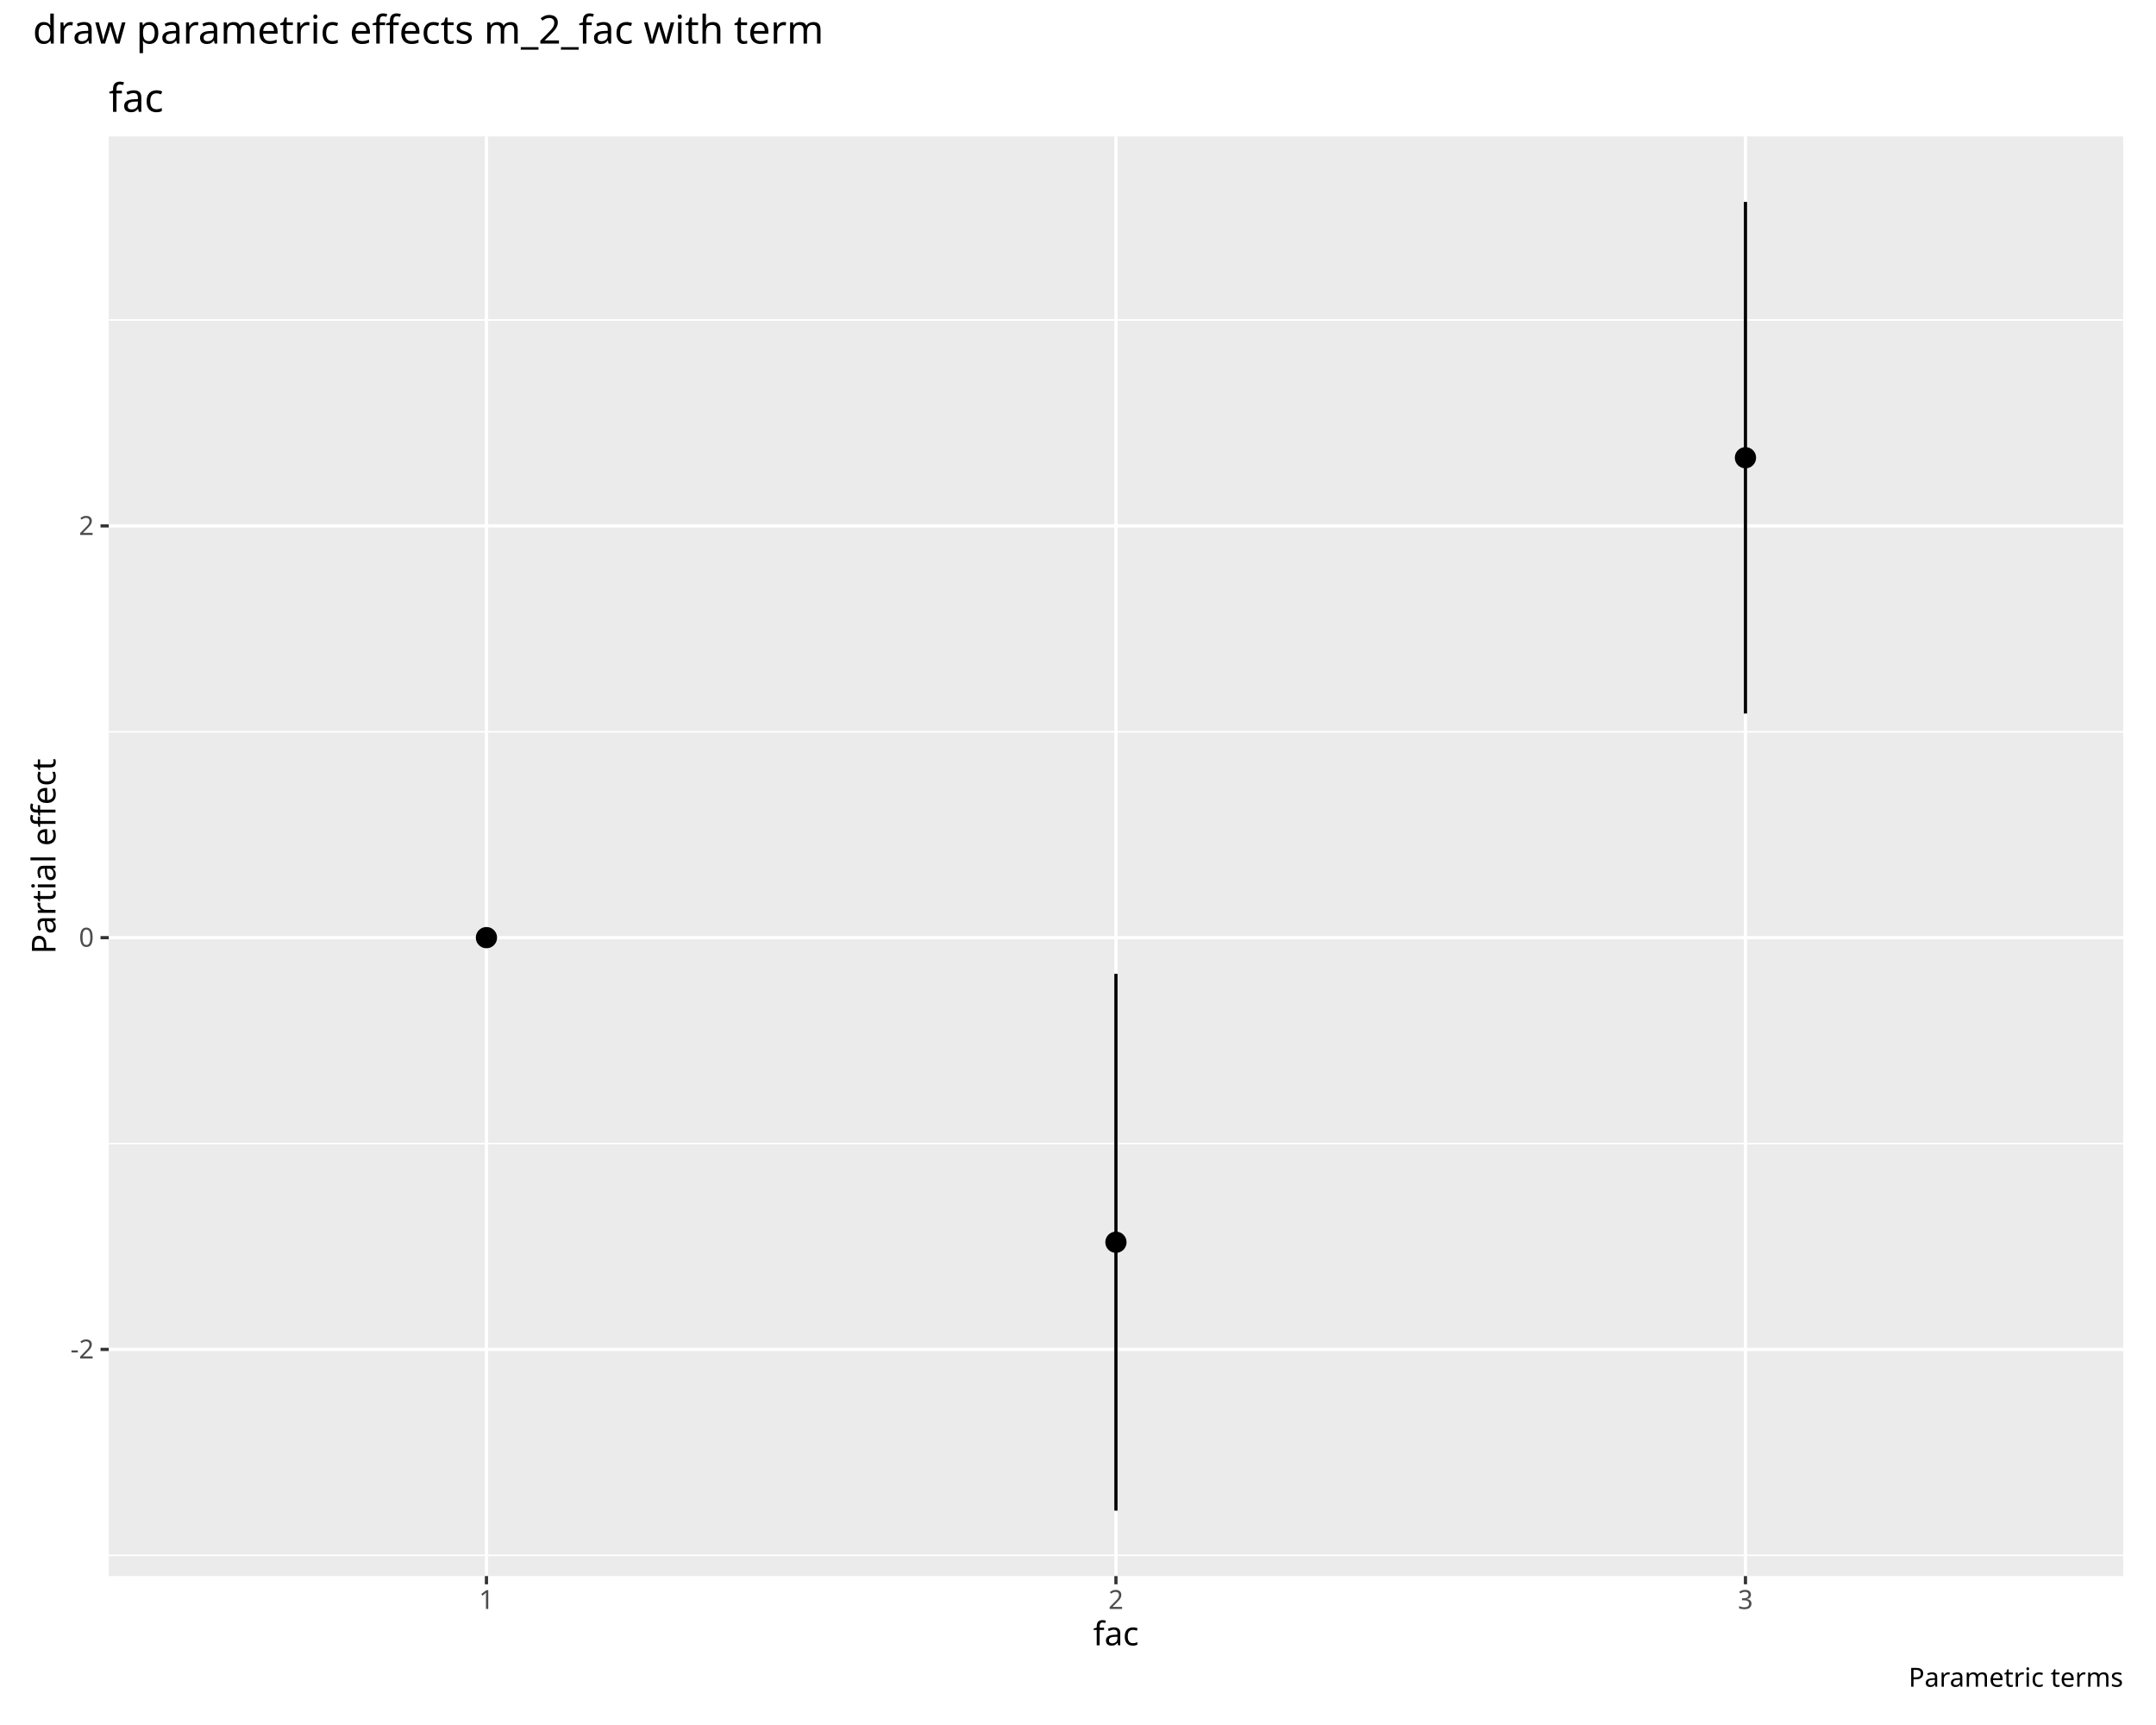
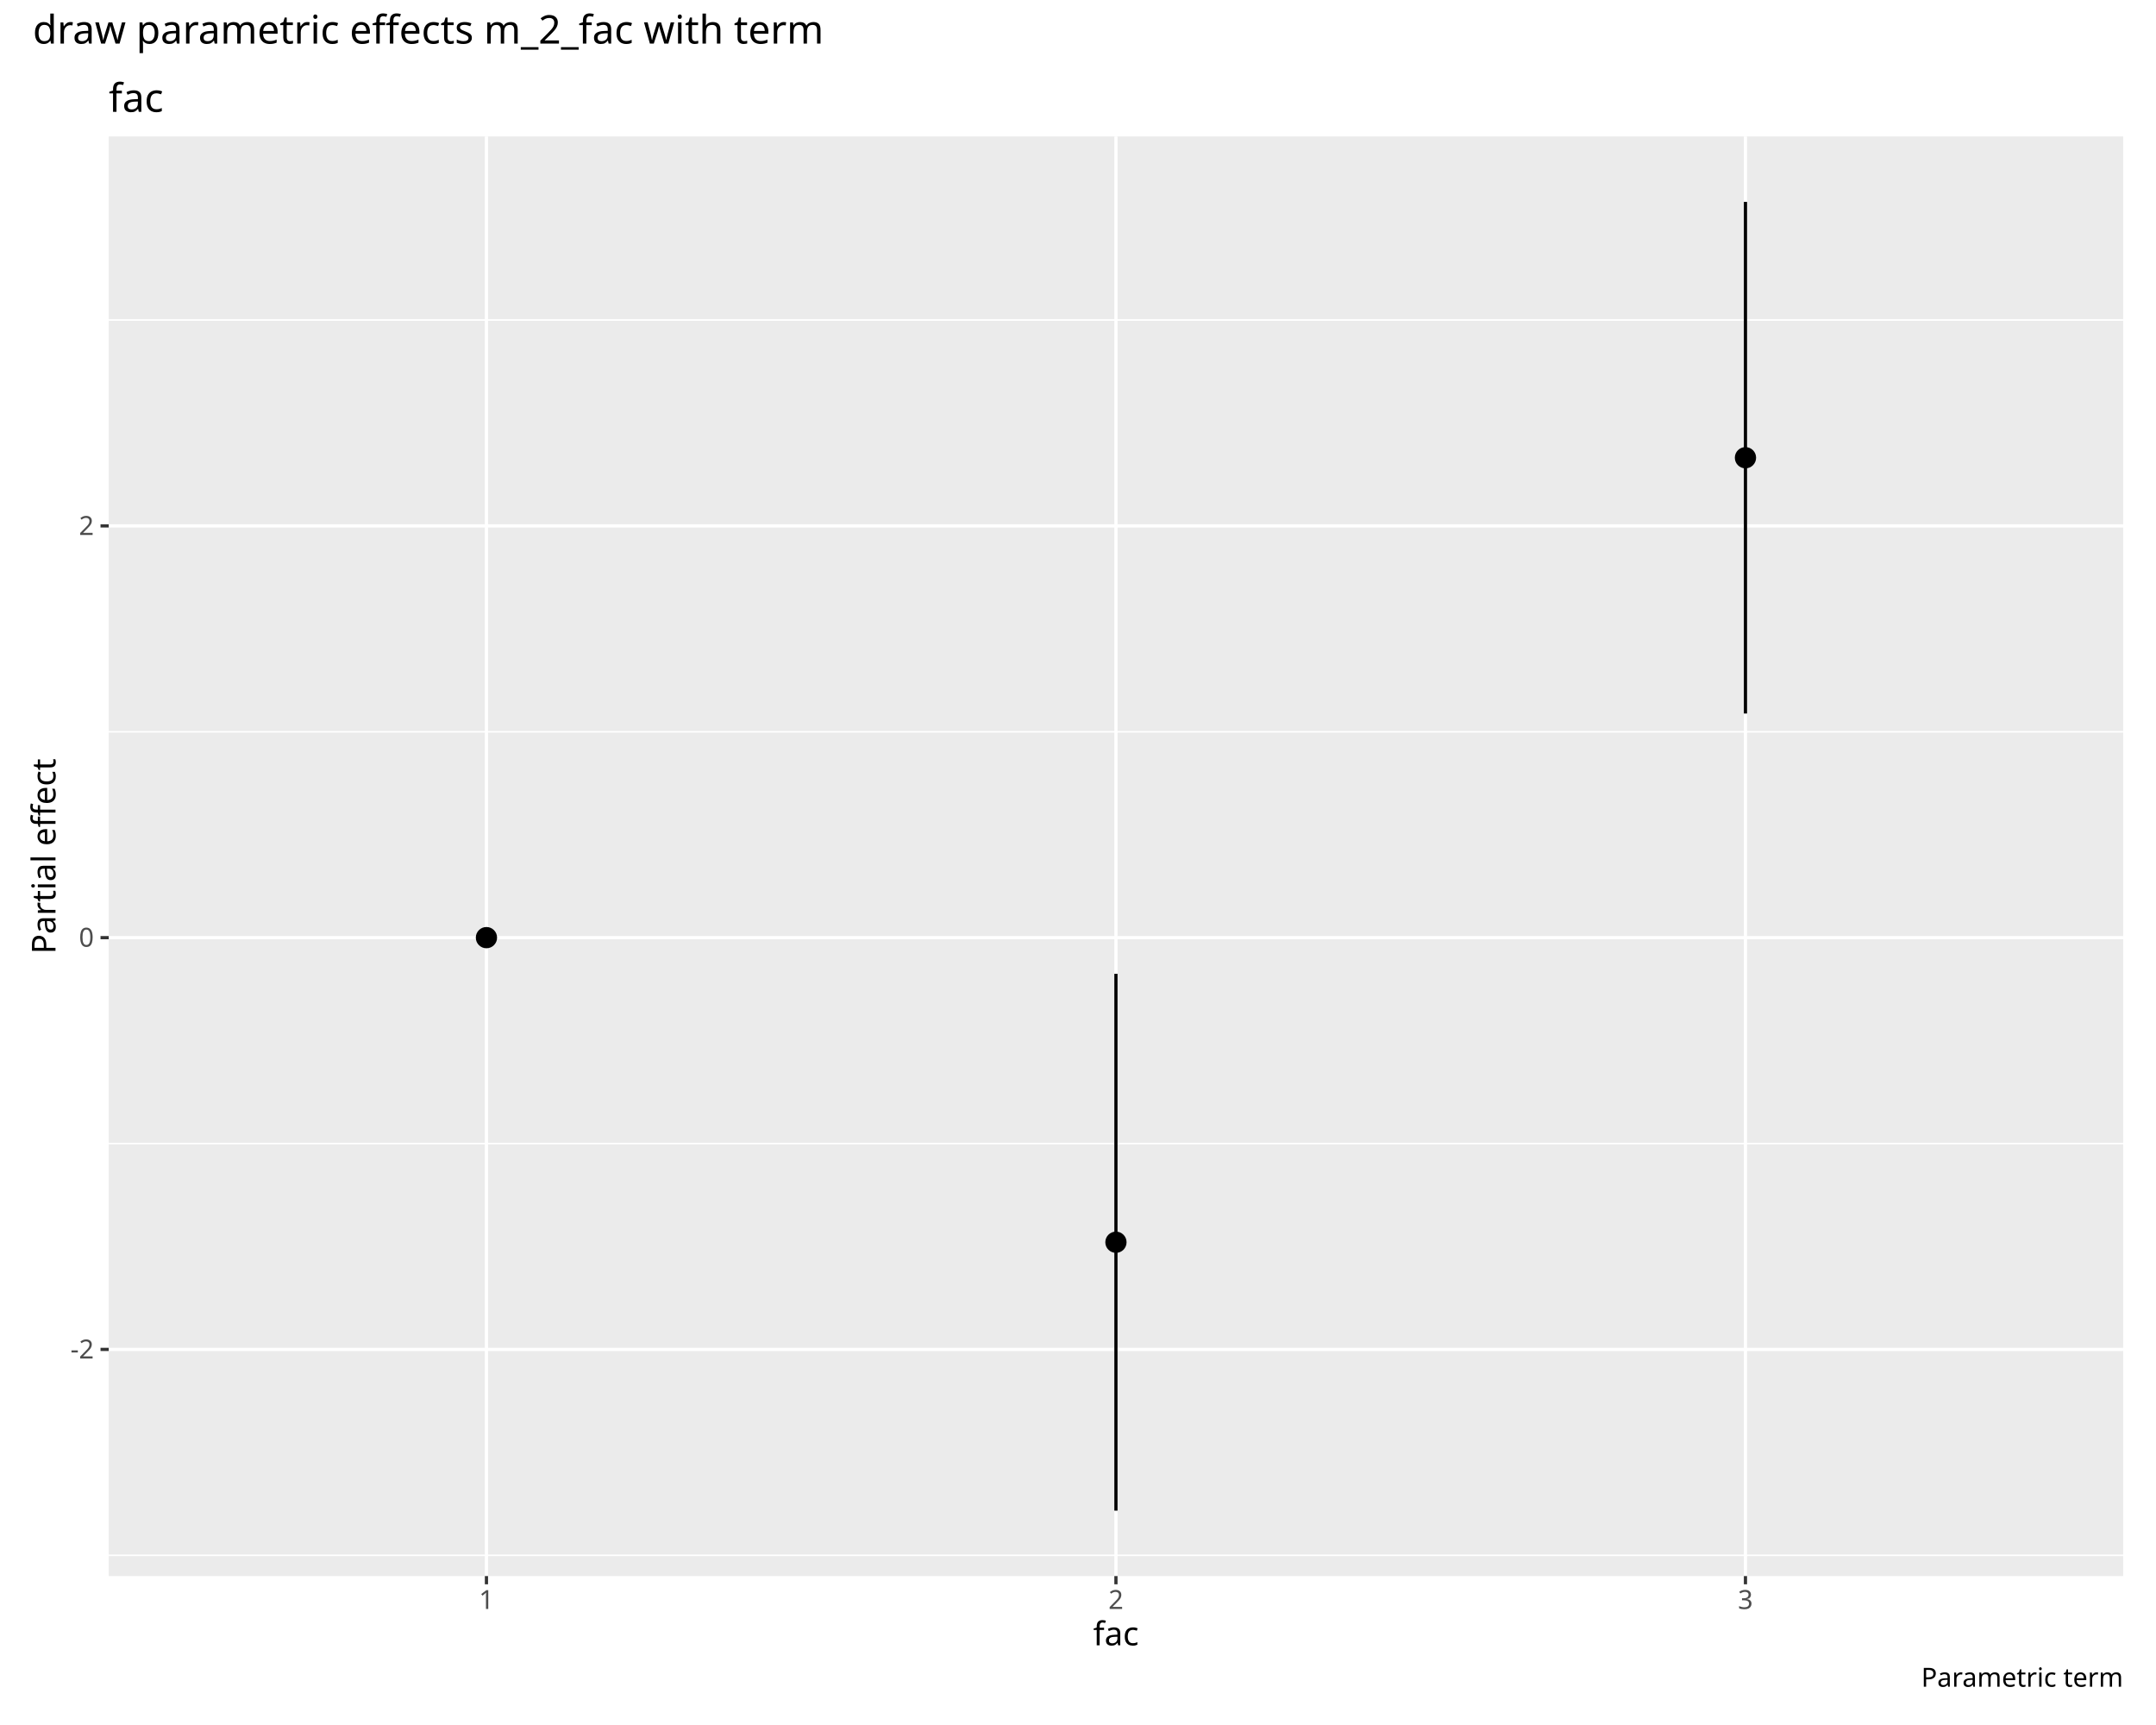
<svg xmlns="http://www.w3.org/2000/svg" class="svglite" data-engine-version="2.0" width="720.00pt" height="576.00pt" viewBox="0 0 720.00 576.00">
  <defs>
    <style type="text/css">
    .svglite line, .svglite polyline, .svglite polygon, .svglite path, .svglite rect, .svglite circle {
      fill: none;
      stroke: #000000;
      stroke-linecap: round;
      stroke-linejoin: round;
      stroke-miterlimit: 10.00;
    }
  </style>
  </defs>
  <rect width="100%" height="100%" style="stroke: none; fill: #FFFFFF;" />
  <defs>
    <clipPath id="cpMC4wMHw3MjAuMDB8MC4wMHw1NzYuMDA=">
      <rect x="0.00" y="0.00" width="720.00" height="576.00" />
    </clipPath>
  </defs>
  <g clip-path="url(#cpMC4wMHw3MjAuMDB8MC4wMHw1NzYuMDA=)">
    <rect x="0.00" y="0.00" width="720.00" height="576.00" style="stroke-width: 1.07; stroke: #FFFFFF; fill: #FFFFFF;" />
  </g>
  <defs>
    <clipPath id="cpNS40OHw3MTQuNTJ8MjIuNzh8NTcwLjUy">
      <rect x="5.48" y="22.78" width="709.04" height="547.74" />
    </clipPath>
  </defs>
  <g clip-path="url(#cpNS40OHw3MTQuNTJ8MjIuNzh8NTcwLjUy)">
    <rect x="5.48" y="22.78" width="709.04" height="547.74" style="stroke-width: 1.07; stroke: #FFFFFF; fill: #FFFFFF;" />
  </g>
  <g clip-path="url(#cpMC4wMHw3MjAuMDB8MC4wMHw1NzYuMDA=)">
</g>
  <defs>
    <clipPath id="cpMzYuMzF8NzA5LjA0fDQ1LjU3fDUyNi4yNw==">
      <rect x="36.31" y="45.57" width="672.73" height="480.70" />
    </clipPath>
  </defs>
  <g clip-path="url(#cpMzYuMzF8NzA5LjA0fDQ1LjU3fDUyNi4yNw==)">
    <rect x="36.31" y="45.57" width="672.73" height="480.70" style="stroke-width: 1.07; stroke: none; fill: #EBEBEB;" />
    <polyline points="36.31,519.34 709.04,519.34 " style="stroke-width: 0.53; stroke: #FFFFFF; stroke-linecap: butt;" />
    <polyline points="36.31,381.84 709.04,381.84 " style="stroke-width: 0.53; stroke: #FFFFFF; stroke-linecap: butt;" />
    <polyline points="36.31,244.35 709.04,244.35 " style="stroke-width: 0.53; stroke: #FFFFFF; stroke-linecap: butt;" />
    <polyline points="36.31,106.85 709.04,106.85 " style="stroke-width: 0.53; stroke: #FFFFFF; stroke-linecap: butt;" />
    <polyline points="36.31,450.59 709.04,450.59 " style="stroke-width: 1.07; stroke: #FFFFFF; stroke-linecap: butt;" />
    <polyline points="36.31,313.09 709.04,313.09 " style="stroke-width: 1.07; stroke: #FFFFFF; stroke-linecap: butt;" />
    <polyline points="36.31,175.60 709.04,175.60 " style="stroke-width: 1.07; stroke: #FFFFFF; stroke-linecap: butt;" />
    <polyline points="162.45,526.27 162.45,45.57 " style="stroke-width: 1.07; stroke: #FFFFFF; stroke-linecap: butt;" />
    <polyline points="372.67,526.27 372.67,45.57 " style="stroke-width: 1.07; stroke: #FFFFFF; stroke-linecap: butt;" />
    <polyline points="582.90,526.27 582.90,45.57 " style="stroke-width: 1.07; stroke: #FFFFFF; stroke-linecap: butt;" />
    <line x1="162.45" y1="313.09" x2="162.45" y2="313.09" style="stroke-width: 1.07; stroke-linecap: butt;" />
    <line x1="582.90" y1="238.26" x2="582.90" y2="67.42" style="stroke-width: 1.07; stroke-linecap: butt;" />
    <line x1="372.67" y1="504.42" x2="372.67" y2="325.18" style="stroke-width: 1.07; stroke-linecap: butt;" />
    <circle cx="162.45" cy="313.09" r="2.84" style="stroke-width: 1.42; fill: #000000;" />
    <circle cx="582.90" cy="152.84" r="2.84" style="stroke-width: 1.42; fill: #000000;" />
    <circle cx="372.67" cy="414.80" r="2.84" style="stroke-width: 1.42; fill: #000000;" />
  </g>
  <g clip-path="url(#cpMC4wMHw3MjAuMDB8MC4wMHw1NzYuMDA=)">
    <text x="31.38" y="453.62" text-anchor="end" style="font-size: 8.80px; fill: #4D4D4D; font-family: sans;" textLength="7.82px" lengthAdjust="spacingAndGlyphs">-2</text>
    <text x="31.38" y="316.12" text-anchor="end" style="font-size: 8.80px; fill: #4D4D4D; font-family: sans;" textLength="4.89px" lengthAdjust="spacingAndGlyphs">0</text>
    <text x="31.38" y="178.63" text-anchor="end" style="font-size: 8.80px; fill: #4D4D4D; font-family: sans;" textLength="4.89px" lengthAdjust="spacingAndGlyphs">2</text>
    <polyline points="33.57,450.59 36.31,450.59 " style="stroke-width: 1.07; stroke: #333333; stroke-linecap: butt;" />
    <polyline points="33.57,313.09 36.31,313.09 " style="stroke-width: 1.07; stroke: #333333; stroke-linecap: butt;" />
    <polyline points="33.57,175.60 36.31,175.60 " style="stroke-width: 1.07; stroke: #333333; stroke-linecap: butt;" />
    <polyline points="162.45,529.01 162.45,526.27 " style="stroke-width: 1.07; stroke: #333333; stroke-linecap: butt;" />
    <polyline points="372.67,529.01 372.67,526.27 " style="stroke-width: 1.07; stroke: #333333; stroke-linecap: butt;" />
    <polyline points="582.90,529.01 582.90,526.27 " style="stroke-width: 1.07; stroke: #333333; stroke-linecap: butt;" />
    <text x="162.45" y="537.26" text-anchor="middle" style="font-size: 8.80px; fill: #4D4D4D; font-family: sans;" textLength="4.89px" lengthAdjust="spacingAndGlyphs">1</text>
    <text x="372.67" y="537.26" text-anchor="middle" style="font-size: 8.80px; fill: #4D4D4D; font-family: sans;" textLength="4.89px" lengthAdjust="spacingAndGlyphs">2</text>
    <text x="582.90" y="537.26" text-anchor="middle" style="font-size: 8.80px; fill: #4D4D4D; font-family: sans;" textLength="4.89px" lengthAdjust="spacingAndGlyphs">3</text>
    <text x="372.67" y="549.40" text-anchor="middle" style="font-size: 11.00px; font-family: sans;" textLength="14.68px" lengthAdjust="spacingAndGlyphs">fac</text>
    <text transform="translate(18.53,285.92) rotate(-90)" text-anchor="middle" style="font-size: 11.00px; font-family: sans;" textLength="61.14px" lengthAdjust="spacingAndGlyphs">Partial effect</text>
    <text x="36.31" y="37.35" style="font-size: 13.20px; font-family: sans;" textLength="17.61px" lengthAdjust="spacingAndGlyphs">fac</text>
-     <text x="709.04" y="563.21" text-anchor="end" style="font-size: 8.80px; font-family: sans;" textLength="67.00px" lengthAdjust="spacingAndGlyphs">Parametric terms</text>
+     <text x="709.04" y="563.21" text-anchor="end" style="font-size: 8.80px; font-family: sans;" textLength="62.60px" lengthAdjust="spacingAndGlyphs">Parametric term</text>
    <text x="10.96" y="14.56" style="font-size: 13.20px; font-family: sans;" textLength="248.73px" lengthAdjust="spacingAndGlyphs">draw parametric effects m_2_fac with term</text>
  </g>
</svg>
